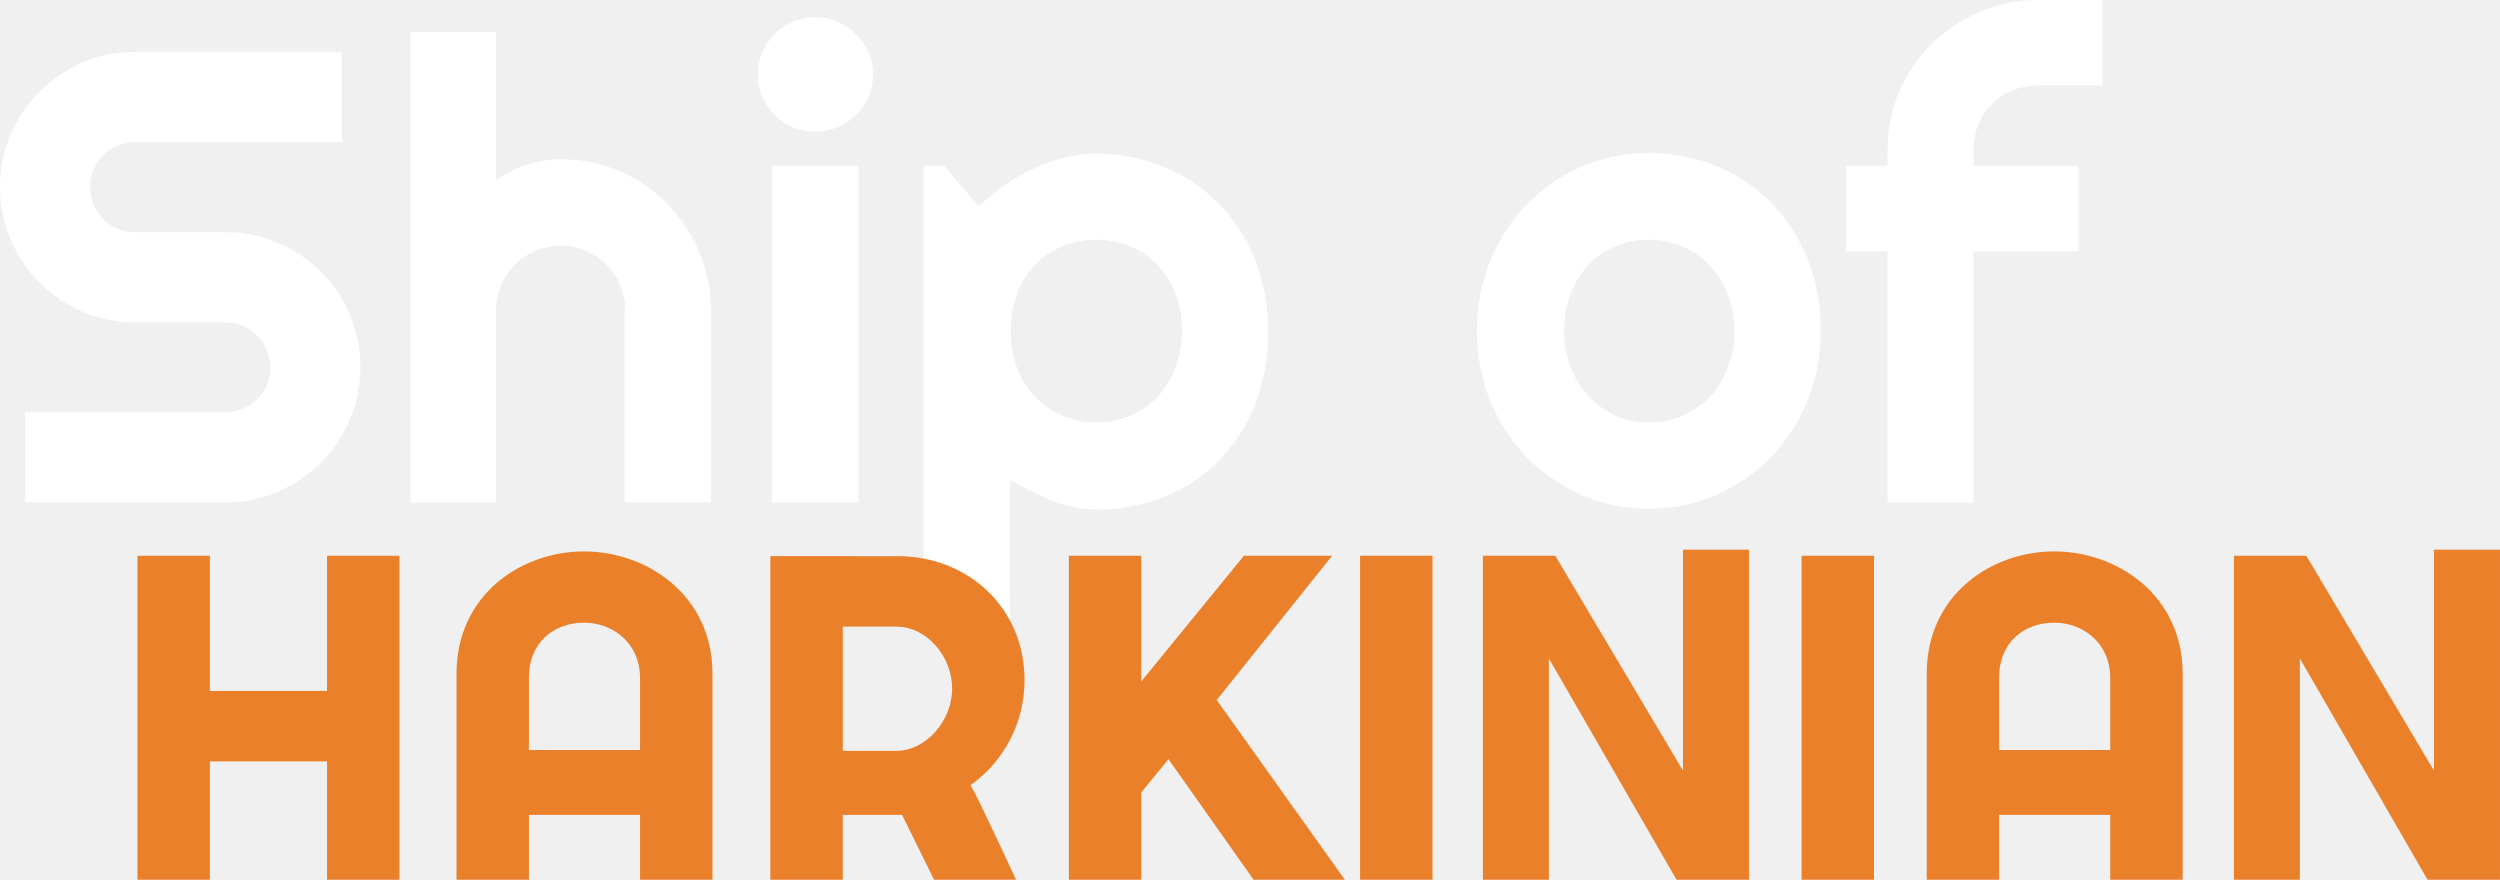
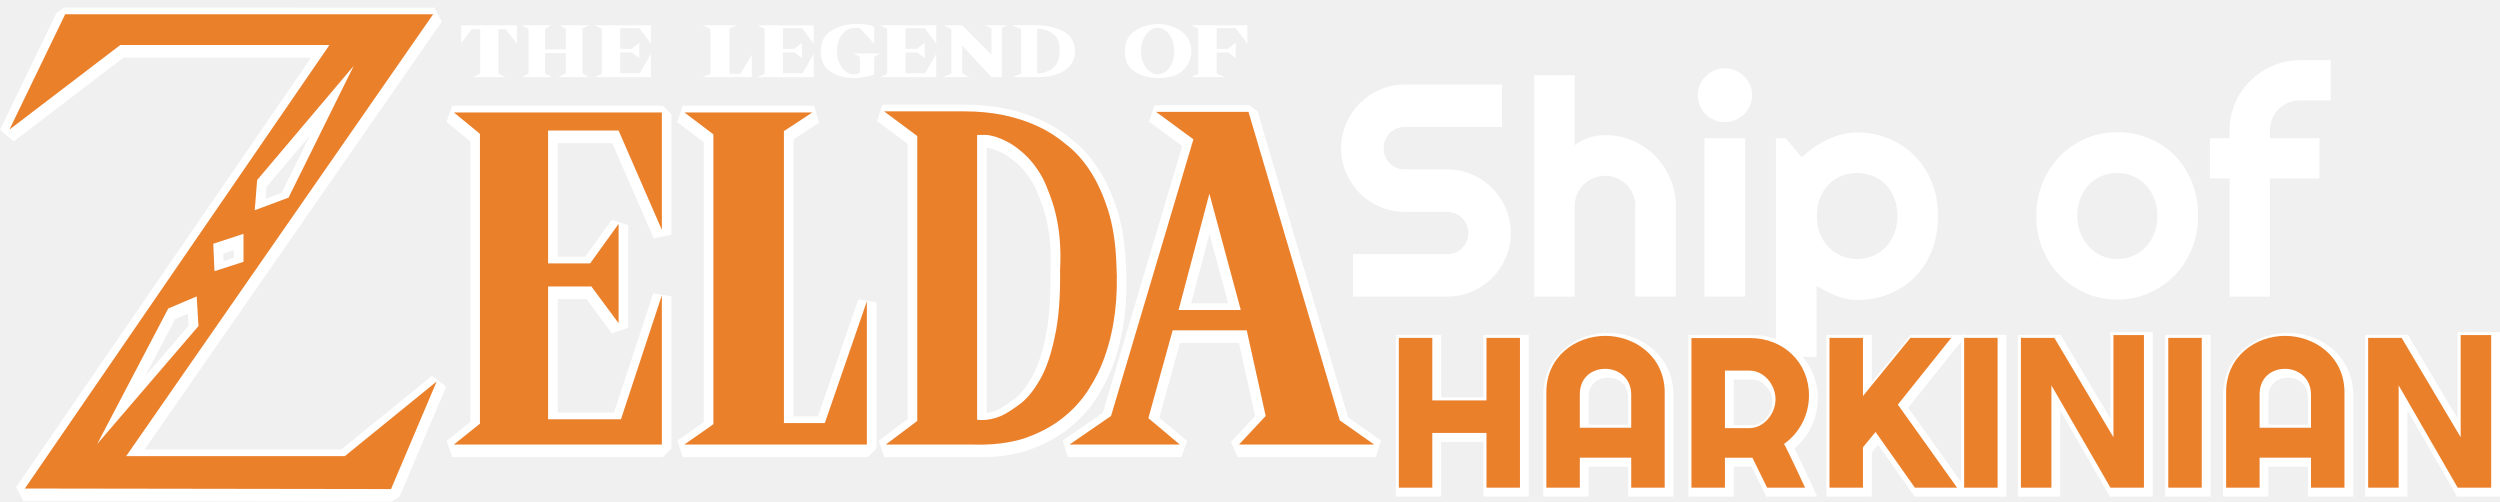
- <svg xmlns="http://www.w3.org/2000/svg" width="778.96" height="274.11" version="1.1" viewBox="0 0 778.96 274.11" xml:space="preserve">
-   <path d="m0 58.248q0-8.713 3.328-16.348t9.006-13.314q5.776-5.776 13.412-9.104t16.348-3.328h64.415v28.096h-64.415q-2.937 0-5.482 1.077-2.545 1.077-4.503 3.035-1.86 1.86-2.937 4.405-1.077 2.545-1.077 5.482 0 2.937 1.077 5.58 1.077 2.545 2.937 4.503 1.958 1.86 4.503 2.937 2.545 1.077 5.482 1.077h28.096q8.713 0 16.348 3.328 7.734 3.231 13.412 9.006 5.776 5.678 9.006 13.412 3.328 7.636 3.328 16.348 0 8.713-3.328 16.348-3.231 7.636-9.006 13.412-5.678 5.678-13.412 9.006-7.636 3.328-16.348 3.328h-62.359v-28.096h62.359q2.937 0 5.482-1.077 2.545-1.077 4.405-2.937 1.958-1.958 3.035-4.503 1.077-2.545 1.077-5.482t-1.077-5.482q-1.077-2.545-3.035-4.405-1.86-1.958-4.405-3.035-2.545-1.077-5.482-1.077h-28.096q-8.713 0-16.348-3.328t-13.412-9.006q-5.678-5.776-9.006-13.412-3.328-7.734-3.328-16.446zm154.58 98.287h-26.725v-146.55h26.725v46.304q4.797-3.622 9.887-5.09 5.09-1.566 10.377-1.566 9.692 0 18.208 3.72 8.517 3.622 14.782 10.083 6.363 6.363 9.985 14.978 3.72 8.517 3.72 18.208v59.912h-26.921v-59.912h0.196q0-4.112-1.566-7.734-1.566-3.72-4.307-6.461-2.741-2.741-6.363-4.307-3.622-1.566-7.734-1.566-4.21 0-7.929 1.566t-6.461 4.307q-2.741 2.741-4.307 6.461-1.566 3.622-1.566 7.734zm117.47-133.33q0 3.72-1.468 6.95-1.371 3.231-3.818 5.678-2.447 2.349-5.776 3.818-3.231 1.371-6.951 1.371t-7.048-1.371q-3.231-1.468-5.678-3.818-2.349-2.447-3.818-5.678-1.371-3.231-1.371-6.95 0-3.622 1.371-6.853 1.468-3.328 3.818-5.678 2.447-2.447 5.678-3.818 3.328-1.468 7.048-1.468t6.951 1.468q3.328 1.371 5.776 3.818 2.447 2.349 3.818 5.678 1.468 3.231 1.468 6.853zm-4.601 133.33h-26.921v-104.85h26.921zm47.283 39.941h-26.921v-144.79h6.461l10.671 12.628q3.622-3.426 7.929-6.461 4.307-3.035 8.908-5.188 4.699-2.252 9.692-3.524 4.993-1.273 10.083-1.273 11.062 0 20.754 4.014 9.79 3.916 17.034 11.16 7.342 7.244 11.552 17.523 4.21 10.181 4.21 22.614 0 12.922-4.21 23.299-4.21 10.279-11.552 17.523-7.244 7.146-17.034 10.964-9.692 3.818-20.754 3.818-3.524 0-7.048-0.783-3.426-0.783-6.853-2.056-3.328-1.371-6.657-3.035-3.231-1.664-6.265-3.426zm53.549-93.294q0-6.657-2.154-11.943-2.056-5.286-5.678-8.908-3.622-3.72-8.517-5.678t-10.377-1.958-10.377 1.958q-4.797 1.958-8.419 5.678-3.622 3.622-5.776 8.908-2.056 5.286-2.056 11.943 0 6.363 2.056 11.65 2.154 5.286 5.776 9.006 3.622 3.72 8.419 5.776 4.895 2.056 10.377 2.056t10.377-2.056q4.895-2.056 8.517-5.776 3.622-3.72 5.678-9.006 2.154-5.286 2.154-11.65zm199.02 0q0 11.747-4.21 21.928-4.21 10.083-11.454 17.523-7.244 7.342-17.034 11.65-9.692 4.21-20.852 4.21-11.062 0-20.852-4.21-9.692-4.307-17.034-11.65-7.244-7.44-11.454-17.523-4.21-10.181-4.21-21.928 0-11.943 4.21-22.124 4.21-10.181 11.454-17.523 7.342-7.44 17.034-11.65 9.79-4.21 20.852-4.21 11.16 0 20.852 4.014 9.79 3.916 17.034 11.258 7.244 7.244 11.454 17.523 4.21 10.181 4.21 22.712zm-26.921 0q0-6.461-2.154-11.65-2.056-5.286-5.678-9.006-3.622-3.818-8.517-5.776-4.797-2.056-10.279-2.056t-10.377 2.056q-4.797 1.958-8.419 5.776-3.524 3.72-5.58 9.006-2.056 5.188-2.056 11.65 0 6.069 2.056 11.258 2.056 5.188 5.58 9.006 3.622 3.818 8.419 6.069 4.895 2.154 10.377 2.154t10.279-2.056q4.895-2.056 8.517-5.776 3.622-3.72 5.678-9.006 2.154-5.286 2.154-11.65zm74.498 53.353h-26.725v-78.218h-13.02v-26.627h13.02v-4.993q0-9.692 3.622-18.208 3.72-8.517 10.083-14.782 6.461-6.363 14.978-9.985 8.517-3.72 18.208-3.72h20.068v26.627h-20.068q-4.307 0-8.027 1.566-3.622 1.468-6.363 4.21-2.643 2.643-4.21 6.363-1.566 3.622-1.566 7.929v4.993h32.795v26.627h-32.795z" fill="#fff" stroke-linecap="square" stroke-miterlimit="10" style="paint-order:stroke fill markers" aria-label="Ship of" />
-   <path d="m524.39 171.27v68.846l-39.789-66.961h-22.561v100.96h20.561v-68.961l39.789 68.961h22.561v-102.85zm234 0v68.846l-39.789-66.961h-22.56v100.96h20.56v-68.961l39.789 68.961h22.561v-102.85zm-576.41 0.537c-19.689 0-39.738 13.598-39.738 38.098v64.211h22.561v-20.211h34.629v20.211h22.561v-64.211c0-24.5-20.459-38.098-40.012-38.098zm458.09 0c-19.689 0-39.738 13.598-39.738 38.098v64.211h22.561v-20.211h34.629v20.211h22.561v-64.211c0-24.5-20.459-38.098-40.012-38.098zm-597.24 1.348v100.96h22.561v-36.885h36.508v36.885h22.561v-100.96h-22.561v42.135h-36.508v-42.135zm290.21 0v100.96h22.561v-27.193l8.479-10.365 26.525 37.559h28.439l-39.926-56 35.961-44.961h-27.482l-31.996 39.172v-39.172zm90.74 0v100.96h22.561v-100.96zm137.57 0v100.96h22.561v-100.96zm-321.32 0.135v100.83h22.561v-20.211h18.494l9.945 20.211h25.568s-11.996-25.98-14.184-29.48c10.255-7.269 16.816-19.249 16.816-32.711 0-22.481-17.5-38.635-39.514-38.635zm-58.051 20.73c8.751 0 17.314 6.057 17.451 17.096v22.576h-34.629v-22.576c0-11.038 7.88-17.096 17.178-17.096zm458.09 0c8.751 0 17.314 6.057 17.451 17.096v22.576h-34.629v-22.576c0-11.038 7.88-17.096 17.178-17.096zm-377.47 1.211h16.58c9.708 0 17.5 9.404 17.5 19.365 0 9.692-7.929 19.365-17.5 19.365h-16.58z" fill="#eb802b" stroke-linecap="square" stroke-miterlimit="10" style="paint-order:stroke fill markers" />
+ <svg xmlns="http://www.w3.org/2000/svg" width="1684.7" height="338.08" version="1.1" viewBox="0 0 1684.7 338.08" xml:space="preserve">
+   <path d="m903.77 99.824q0-8.869 3.388-16.642 3.388-7.773 9.168-13.553 5.879-5.879 13.652-9.268 7.773-3.388 16.642-3.388h65.57v28.6h-65.57q-2.99 0-5.58 1.096-2.591 1.096-4.584 3.089-1.893 1.893-2.99 4.484-1.096 2.591-1.096 5.58 0 2.99 1.096 5.68 1.096 2.591 2.99 4.584 1.993 1.893 4.584 2.99 2.591 1.096 5.58 1.096h28.6q8.869 0 16.642 3.388 7.872 3.288 13.652 9.168 5.88 5.78 9.168 13.652 3.388 7.773 3.388 16.642 0 8.869-3.388 16.642-3.288 7.773-9.168 13.652-5.78 5.78-13.652 9.168-7.773 3.388-16.642 3.388h-63.478v-28.6h63.478q2.99 0 5.58-1.096 2.591-1.096 4.484-2.99 1.993-1.993 3.089-4.584 1.096-2.591 1.096-5.58 0-2.99-1.096-5.58-1.096-2.591-3.089-4.484-1.893-1.993-4.484-3.089-2.591-1.096-5.58-1.096h-28.6q-8.869 0-16.642-3.388-7.773-3.388-13.652-9.168-5.78-5.879-9.168-13.652-3.388-7.872-3.388-16.741zm157.35 100.05h-27.205v-149.18h27.205v47.135q4.883-3.687 10.065-5.182 5.182-1.594 10.563-1.594 9.866 0 18.535 3.787 8.67 3.687 15.047 10.264 6.477 6.477 10.164 15.247 3.787 8.67 3.787 18.535v60.987h-27.404v-60.987h0.199q0-4.185-1.594-7.872-1.594-3.787-4.385-6.577-2.79-2.79-6.477-4.385-3.687-1.594-7.872-1.594-4.285 0-8.072 1.594t-6.577 4.385q-2.79 2.79-4.385 6.577-1.594 3.687-1.594 7.872zm119.58-135.72q0 3.787-1.495 7.075-1.395 3.288-3.886 5.78-2.491 2.392-5.879 3.886-3.289 1.395-7.075 1.395t-7.175-1.395q-3.288-1.495-5.78-3.886-2.392-2.491-3.886-5.78-1.395-3.288-1.395-7.075 0-3.687 1.395-6.976 1.495-3.388 3.886-5.78 2.491-2.491 5.78-3.886 3.388-1.495 7.175-1.495t7.075 1.495q3.388 1.395 5.879 3.886 2.491 2.392 3.886 5.78 1.495 3.288 1.495 6.976zm-4.684 135.72h-27.404v-106.73h27.404zm48.132 40.658h-27.404v-147.38h6.577l10.862 12.855q3.687-3.488 8.072-6.577 4.385-3.089 9.068-5.282 4.783-2.292 9.866-3.587 5.082-1.296 10.264-1.296 11.261 0 21.126 4.086 9.965 3.986 17.339 11.36 7.474 7.374 11.759 17.838 4.285 10.364 4.285 23.019 0 13.154-4.285 23.717-4.285 10.463-11.759 17.838-7.374 7.275-17.339 11.161-9.866 3.886-21.126 3.886-3.587 0-7.175-0.797-3.488-0.797-6.976-2.093-3.388-1.395-6.776-3.089-3.288-1.694-6.378-3.488zm54.509-94.968q0-6.776-2.192-12.157-2.093-5.381-5.78-9.068-3.687-3.787-8.67-5.78-4.983-1.993-10.563-1.993t-10.563 1.993q-4.883 1.993-8.57 5.78-3.687 3.687-5.88 9.068-2.093 5.381-2.093 12.157 0 6.477 2.093 11.858 2.192 5.381 5.88 9.168 3.687 3.787 8.57 5.879 4.983 2.093 10.563 2.093 5.58 0 10.563-2.093t8.67-5.879q3.687-3.787 5.78-9.168 2.192-5.381 2.192-11.858zm202.59 0q0 11.958-4.285 22.322-4.285 10.264-11.659 17.838-7.374 7.474-17.339 11.858-9.866 4.285-21.226 4.285-11.26 0-21.226-4.285-9.865-4.385-17.339-11.858-7.374-7.574-11.659-17.838-4.285-10.364-4.285-22.322 0-12.157 4.285-22.521t11.659-17.838q7.474-7.574 17.339-11.858 9.965-4.285 21.226-4.285 11.36 0 21.226 4.086 9.965 3.986 17.339 11.46 7.374 7.374 11.659 17.838 4.285 10.364 4.285 23.119zm-27.404 0q0-6.577-2.192-11.858-2.093-5.381-5.78-9.168-3.687-3.886-8.67-5.879-4.883-2.093-10.463-2.093-5.58 0-10.563 2.093-4.883 1.993-8.57 5.879-3.587 3.787-5.68 9.168-2.093 5.282-2.093 11.858 0 6.178 2.093 11.46 2.093 5.282 5.68 9.168 3.687 3.886 8.57 6.178 4.983 2.192 10.563 2.192 5.58 0 10.463-2.093 4.982-2.093 8.67-5.879t5.78-9.168q2.192-5.381 2.192-11.858zm75.835 54.31h-27.205v-79.621h-13.254v-27.105h13.254v-5.082q0-9.866 3.687-18.535 3.787-8.67 10.264-15.047 6.577-6.477 15.247-10.164 8.67-3.787 18.535-3.787h20.428v27.105h-20.428q-4.385 0-8.171 1.594-3.687 1.495-6.477 4.285-2.691 2.691-4.285 6.477-1.594 3.687-1.594 8.072v5.082h33.383v27.105h-33.383z" fill="#fff" stroke-linecap="square" stroke-miterlimit="10" style="paint-order:stroke fill markers" aria-label="Ship of" />
+   <path d="m1450.7 223.79-28.56 8e-3v58.285l-33.512-56.4h-28.838v108.96h28.56v-58.023l33.48 58.023h28.869zm234 0-28.56 8e-3v58.285l-33.512-56.4h-28.838v108.96h28.56v-58.023l33.48 58.023h28.869zm-600.97 0.541c-10.764 0-21.596 3.684-29.869 10.838-8.28 7.16-13.869 17.918-13.869 31.264v68.211h30.56v-20.211h26.629v20.211h30.561v-68.211c0-13.369-5.712-24.13-14.074-31.279-8.355-7.143-19.236-10.822-29.938-10.822zm458.09 0c-10.763 4.4e-4 -21.594 3.684-29.867 10.838-8.28 7.159-13.871 17.918-13.871 31.264v68.211h30.562v-20.211h26.629v20.211h30.56v-68.211c0-13.369-5.712-24.13-14.074-31.279-8.355-7.142-19.236-10.822-29.938-10.822zm-218.29 0.174-0.94 1.174h-35.141l-26.098 31.953v-31.953l-30.562 2e-3v108.96h30.562v-29.766l4.244-5.189 24.686 34.955h61.809v-108.96h-28.56zm-382.95 1.174v108.96h30.561v-36.885h28.508v36.885h30.562v-108.96h-30.562v42.139h-28.508v-42.139zm518.52 0v108.96h30.561v-108.96zm-321.32 0.135v108.83h30.562v-20.211h12.004l9.945 20.211h34.309l-2.619-5.674s-3.006-6.508-6.287-13.459c-1.641-3.476-3.35-7.064-4.797-10.021-0.751-1.535-1.205-2.358-1.705-3.297 9.675-8.103 15.789-20.228 15.789-33.738 0-24.566-19.532-42.635-43.514-42.635zm183.75 4.393v94.574l-35.648-50zm-237.8 24.34h0.012c3.469 3e-3 6.809 1.095 9.273 3.254 2.467 2.162 4.11 5.382 4.166 9.891v18.525h-26.629v-18.576c0-4.579 1.5-7.606 3.816-9.746 2.305-2.129 5.579-3.348 9.361-3.348zm458.09 0h0.012c3.469 3e-3 6.809 1.095 9.274 3.254 2.467 2.162 4.11 5.382 4.166 9.891v18.525h-26.629v-18.576c0-4.579 1.5-7.606 3.816-9.746 2.304-2.129 5.58-3.348 9.361-3.348zm-373.47 1.209h12.58c7.087 0 13.5 7.503 13.5 15.365 0 3.74-1.639 7.632-4.174 10.547-2.534 2.915-5.918 4.818-9.326 4.818h-12.58z" fill="#fff" stroke-linecap="square" stroke-miterlimit="10" style="paint-order:stroke fill markers" />
+   <path d="m1424.2 225.8v68.846l-39.789-66.961h-22.561v100.96h20.561v-68.961l39.789 68.961h22.561v-102.85zm234 0v68.846l-39.789-66.961h-22.56v100.96h20.56v-68.961l39.789 68.961h22.561v-102.85zm-576.41 0.537c-19.689 0-39.738 13.598-39.738 38.098v64.211h22.561v-20.211h34.629v20.211h22.56v-64.211c0-24.5-20.459-38.098-40.012-38.098zm458.09 0c-19.689 0-39.738 13.598-39.738 38.098v64.211h22.561v-20.211h34.629v20.211h22.56v-64.211c0-24.5-20.459-38.098-40.012-38.098zm-597.24 1.348v100.96h22.561v-36.885h36.508v36.885h22.561v-100.96h-22.561v42.135h-36.508v-42.135zm290.21 0v100.96h22.56v-27.193l8.479-10.365 26.525 37.559h28.44l-39.926-56 35.961-44.961h-27.482l-31.996 39.172v-39.172zm90.74 0v100.96h22.56v-100.96zm137.57 0v100.96h22.561v-100.96zm-321.32 0.135v100.83h22.56v-20.211h18.494l9.945 20.211h25.568s-11.996-25.98-14.184-29.48c10.255-7.269 16.816-19.249 16.816-32.711 0-22.481-17.5-38.635-39.514-38.635zm-58.051 20.73c8.751 0 17.314 6.057 17.451 17.096v22.576h-34.629v-22.576c0-11.038 7.88-17.096 17.178-17.096zm458.09 0c8.751 0 17.314 6.057 17.451 17.096v22.576h-34.629v-22.576c0-11.038 7.88-17.096 17.178-17.096zm-377.47 1.211h16.58c9.708 0 17.5 9.404 17.5 19.365 0 9.692-7.929 19.365-17.5 19.365h-16.58z" fill="#eb802b" stroke-linecap="square" stroke-miterlimit="10" style="paint-order:stroke fill markers" />
+   <path d="m310.8 29.118v-12.056h37.494v12.172l-7.434-9.518h-5.064v29.88l4.741 2.365h-21.763l4.848-2.25v-29.996h-5.71zm81.696-10.037v30.285l4.202 2.596h-20.471l5.064-2.596v-13.556h-14.006v13.729l4.741 2.423h-20.148l4.31-2.423v-30.169l-4.848-2.307h19.933l-3.986 2.481v13.729h14.006v-13.902l-4.417-2.307h20.255zm8.324-2.019h37.818v12.344l-7.865-10.441h-12.821v13.96h7.65l5.172-4.153v10.441l-4.956-3.865h-7.865v13.96h13.252l7.434-13.037v15.69h-37.818l4.741-2.192v-30.458zm105.8 34.899h-33.185l5.279-2.134v-30.458l-5.279-2.307h23.273l-5.172 1.961v30.689h7.434l7.65-12.806zm3.906-34.899h37.818v12.344l-7.865-10.441h-12.821v13.96h7.65l5.172-4.153v10.441l-4.956-3.865h-7.865v13.96h13.252l7.434-13.037v15.69h-37.818l4.741-2.192v-30.458zm82.666 18.92-4.094 2.423v11.941c-1.437 0.423-2.909 0.808-4.417 1.154-1.293 0.308-2.765 0.558-4.417 0.75-1.58 0.231-3.16 0.346-4.741 0.346-3.232 0-6.357-0.423-9.374-1.269-2.945-0.884-5.459-2.192-7.542-3.923-2.083-1.615-3.52-3.538-4.31-5.769-0.79-2.269-1.185-4.653-1.185-7.153 0-2.269 0.323-4.384 0.97-6.345 0.718-1.961 1.903-3.75 3.555-5.365 2.083-2 4.669-3.557 7.757-4.673 3.16-1.154 6.536-1.788 10.128-1.904 2.801-0.077 5.064-0.019 6.788 0.173 1.796 0.192 3.196 0.423 4.202 0.692 1.149 0.346 2.011 0.731 2.586 1.154v11.191l-9.589-10.326c-0.934-0.308-2.334-0.404-4.202-0.288-1.58 0.077-3.053 0.538-4.417 1.384-1.365 0.808-2.586 1.904-3.663 3.288-1.006 1.384-1.796 3.019-2.37 4.903-0.575 1.846-0.862 3.884-0.862 6.115 0 2.192 0.287 4.25 0.862 6.172 0.646 1.884 1.472 3.538 2.478 4.961 1.077 1.384 2.299 2.481 3.663 3.288 1.365 0.769 2.837 1.154 4.417 1.154 0.646 0 1.365-0.077 2.155-0.231 0.79-0.192 1.437-0.423 1.939-0.692v-10.672l-4.202-2.481zm-0.08-18.92h37.818v12.344l-7.865-10.441h-12.821v13.96h7.65l5.172-4.153v10.441l-4.956-3.865h-7.865v13.96h13.252l7.434-13.037v15.69h-37.818l4.741-2.192v-30.458zm42.586 34.899 5.387-2.423v-30.054l-5.387-2.423h12.713l19.717 19.786v-17.825l-4.525-1.961h14.976l-3.448 1.731v33.169h-7.003l-19.717-21.286v18.747l4.633 2.538zm88.591-19.094c0.359 3.653-0.323 6.903-2.047 9.749-0.718 1.231-1.724 2.423-3.017 3.576-1.221 1.115-2.801 2.115-4.741 3-1.939 0.885-4.274 1.596-7.003 2.134-2.729 0.5-5.926 0.711-9.589 0.635h-15.515l5.71-2.481v-29.939l-6.034-2.596h14.653c5.028 0 9.517 0.538 13.468 1.615 1.724 0.461 3.376 1.077 4.956 1.846 1.652 0.731 3.124 1.673 4.417 2.827 1.293 1.154 2.37 2.519 3.232 4.096 0.862 1.577 1.365 3.423 1.508 5.538zm-20.363 15.922c0.862-0.269 1.903-0.673 3.124-1.211 1.221-0.577 2.37-1.423 3.448-2.538 1.077-1.115 1.939-2.577 2.586-4.384 0.718-1.846 1.042-4.192 0.97-7.038 0.215-2.192-0.072-4.211-0.862-6.057-0.359-0.808-0.826-1.615-1.401-2.423-0.503-0.808-1.185-1.558-2.047-2.25-0.862-0.731-1.939-1.384-3.232-1.961-1.221-0.577-2.658-1.019-4.31-1.327-0.718-0.115-1.257-0.173-1.616-0.173h-1.616v29.939c0.575 0.038 1.149 0.038 1.724 0 1.149-0.077 2.227-0.269 3.232-0.577zm94.597-25.555c1.437 1.5 2.514 3.23 3.232 5.192 0.718 1.923 1.077 3.942 1.077 6.057 0 1.231-0.144 2.481-0.431 3.75-0.287 1.231-0.718 2.442-1.293 3.634-0.503 1.154-1.149 2.25-1.939 3.288-0.79 1.038-1.652 1.961-2.586 2.769-2.011 1.731-4.417 2.942-7.219 3.634-2.801 0.692-5.782 1.038-8.943 1.038s-6.249-0.442-9.266-1.327c-3.017-0.885-5.567-2.173-7.65-3.865-2.083-1.615-3.52-3.538-4.31-5.769-0.79-2.269-1.185-4.653-1.185-7.153 0-2.231 0.323-4.326 0.97-6.288 0.718-2 1.903-3.807 3.555-5.423 2.083-2.038 4.669-3.634 7.757-4.788 3.16-1.192 6.536-1.788 10.128-1.788 3.663 0 7.075 0.635 10.235 1.904 3.16 1.231 5.782 2.942 7.865 5.134zm-18.208 26.823c1.58 0 3.017-0.404 4.31-1.211 1.365-0.808 2.514-1.904 3.448-3.288 1.006-1.384 1.796-3.019 2.37-4.903 0.575-1.923 0.862-3.98 0.862-6.172 0-2.231-0.287-4.288-0.862-6.172-0.575-1.923-1.365-3.596-2.37-5.019-1.006-1.423-2.191-2.538-3.555-3.346-1.293-0.808-2.729-1.211-4.31-1.211-1.508 0-2.981 0.404-4.417 1.211-1.365 0.808-2.55 1.923-3.555 3.346s-1.832 3.096-2.478 5.019c-0.575 1.884-0.862 3.942-0.862 6.172 0 2.192 0.287 4.25 0.862 6.172 0.646 1.884 1.472 3.519 2.478 4.903 1.077 1.384 2.299 2.481 3.663 3.288 1.437 0.808 2.909 1.211 4.417 1.211zm22.438-32.996h37.818v12.344l-7.865-10.441h-12.821v13.96h7.65l5.172-4.153v10.441l-4.956-3.865h-7.865v14.249l5.172 2.365h-22.303l4.741-2.192v-30.458z" fill="#fff" style="paint-order:stroke fill markers" aria-label="the legend of" />
+   <path d="m43.469 5.135-5.232 3.283-38.236 79.127 9.369 7.648 73.863-56.346h126.4l-198.76 289.43 4.957 9.432 248.12 0.375 5.365-3.549 31.381-73.99-9.633-7.24-61.01 49.584h-132.6l200.26-288.28-4.949-9.461zm165.42 86.162-19.143 38.686-10.797 4.037 0.637-8.086zm-51.301 77.25v5.16l-6.939 2.232-0.219-5.053zm-30.982 42.783 0.49 8.154-29.326 34.152 20.285-38.674z" fill="#fff" stroke-miterlimit="10" style="paint-order:stroke fill markers" />
+   <path d="m304.8 71.271-3.883 10.854 16.01 13.145v189.1l-15.961 12.77 3.828 10.91h141.83l5.879-5.879v-102.51l-12.273-1.969-26.479 80.34h-37.912v-76.51h19.377l17.062 23.021 11.076-3.656v-69.123l-11.137-3.592-17.859 24.814h-18.52v-76.508h36.756l27.936 64.158 11.973-2.494v-80.992l-5.879-5.879z" fill="#fff" style="paint-order:stroke fill markers" />
+   <path d="m460.11 71.271-3.703 11.033 17.846 13.496v188.67l-17.691 12.377 3.527 11.195h124.7l5.879-5.879v-98.428l-12.229-2.051-27.254 78.932h-16.418v-186.76l17.166-11.264-3.383-11.322z" fill="#fff" style="paint-order:stroke fill markers" />
+   <path d="m594.68 70.531-3.668 11.068 20.609 15.342v185.46l-19.43 14.604 3.688 11.047h58.578c14.046 0.489 26.557-0.904 37.5-4.371l0.012-4e-3 0.121-0.041 4e-3 -2e-3c10.7-3.652 20.032-8.54 27.881-14.732v-2e-3c7.696-6.073 14.068-13.025 19.006-20.816l2e-3 -2e-3c5.058-7.811 9.027-15.94 11.867-24.355 6.705-19.176 9.288-40.86 7.924-64.932-0.554-13.974-2.473-26.348-5.881-37.135-3.339-10.566-7.555-19.857-12.723-27.836-5.103-7.878-11.015-14.462-17.74-19.637-6.224-5.228-12.8-9.48-19.711-12.682l-0.01-0.004c-15.593-7.346-33.223-10.961-52.644-10.961zm70.27 28.98c0.23 0.027 0.306 0.028 0.752 0.109 0.738 0.135 1.728 0.353 2.85 0.658 5.386 1.75 9.915 4.181 13.736 7.305l0.125 0.102 0.016 0.014c4.295 3.315 7.791 6.998 10.582 11.092l4e-3 6e-3 0.084 0.119 6e-3 0.01c2.845 3.953 5.083 8.206 6.746 12.828l6e-3 0.019 0.096 0.24 4e-3 0.012c2.02 4.911 3.65 9.801 4.902 14.674l-0.012-0.051c-2e-3 -0.01 0.011 0.039 0.012 0.045 2.743 11.109 3.768 23.376 3.002 36.861v0.031l-8e-3 0.41v0.023c0.261 17.909-0.941 32.513-3.436 43.604l-0.021 0.092-4e-3 0.019c-2.304 11.146-5.359 19.932-8.891 26.258-3.695 6.617-7.518 11.359-11.158 14.352-4.285 3.261-7.901 5.67-10.594 7.127-2.755 1.454-5.664 2.334-8.797 2.793z" fill="#fff" style="paint-order:stroke fill markers" />
+   <path d="m841.84 70.896-63.879 0.006-3.639 11.092 22.346 16.428-53.539 179.83-26.971 18.559 3.49 11.229h76.424l3.93-10.805-18.764-15.744 13.938-50.385h39.748l10.908 49.264-16.303 17.451 4.438 10.219h93.121l3.537-11.188-22.203-15.602-60.992-206.18zm-26.795 86.787 12.615 46.742h-24.992z" fill="#fff" style="paint-order:stroke fill markers" />
+   <path d="m85.028 307.38h147.34l61.89-50.303-30.745 72.495-246.76-0.37 205.24-298.86h-140.95l-74.667 56.96 37.533-77.673h247.96zm153.33-262.98-65.084 76.933-1.597 20.343 22.76-8.507zm-74.268 113.18-20.364 6.658 0.799 18.494 19.565-6.288zm-50.71 50.303-47.915 91.358 68.279-79.523-1.198-19.973z" fill="#eb802b" style="paint-order:stroke fill markers" aria-label="Zelda" />
+   <path d="m305.86 75.772h140.15v79.153l-29.148-66.947h-47.516v89.509h28.35l19.166-26.631v66.947l-18.367-24.781h-29.148v89.509h49.113l27.551-83.591v100.61h-140.15l17.569-14.055v-195.29z" fill="#eb802b" style="paint-order:stroke fill markers" aria-label="Zelda" />
+   <path d="m584.17 299.54h-122.98l19.565-13.685v-195.29l-19.565-14.795h86.247l-19.166 12.576v196.77h27.551l28.35-82.112z" fill="#eb802b" style="paint-order:stroke fill markers" aria-label="Zelda" />
+   <path d="m752.29 177.12c1.331 23.425-1.198 44.261-7.587 62.508-2.662 7.891-6.389 15.535-11.18 22.932-4.525 7.151-10.382 13.562-17.569 19.233s-15.839 10.233-25.954 13.685c-10.115 3.206-21.961 4.562-35.537 4.069h-57.498l21.162-15.904v-191.96l-22.36-16.644h54.304c18.634 0 35.271 3.452 49.911 10.356 6.389 2.959 12.511 6.904 18.367 11.836 6.122 4.685 11.579 10.726 16.371 18.124 4.792 7.397 8.784 16.151 11.979 26.261 3.194 10.11 5.058 21.946 5.59 35.508zm-75.466 102.08c3.194-1.726 7.054-4.315 11.579-7.767 4.525-3.699 8.784-9.123 12.777-16.274 3.993-7.151 7.187-16.521 9.583-28.11 2.662-11.836 3.86-26.877 3.594-45.124 0.799-14.055-0.266-27.001-3.194-38.837-1.331-5.178-3.061-10.356-5.191-15.535-1.863-5.178-4.392-9.986-7.587-14.425-3.194-4.685-7.187-8.877-11.979-12.576-4.525-3.699-9.849-6.534-15.972-8.507-2.662-0.74-4.658-1.11-5.989-1.11h-5.989v191.96c2.13 0.247 4.259 0.247 6.389 0 4.259-0.493 8.252-1.726 11.979-3.699z" fill="#eb802b" style="paint-order:stroke fill markers" aria-label="Zelda" />
+   <path d="m925.99 299.54h-91.038l17.968-19.233-12.777-57.7h-49.911l-16.371 59.18 21.162 17.754h-74.268l27.95-19.233 55.501-186.42-25.155-18.494h62.289l61.491 207.87zm-131.77-90.619h41.926l-21.162-78.413z" fill="#eb802b" style="paint-order:stroke fill markers" aria-label="Zelda" />
</svg>
